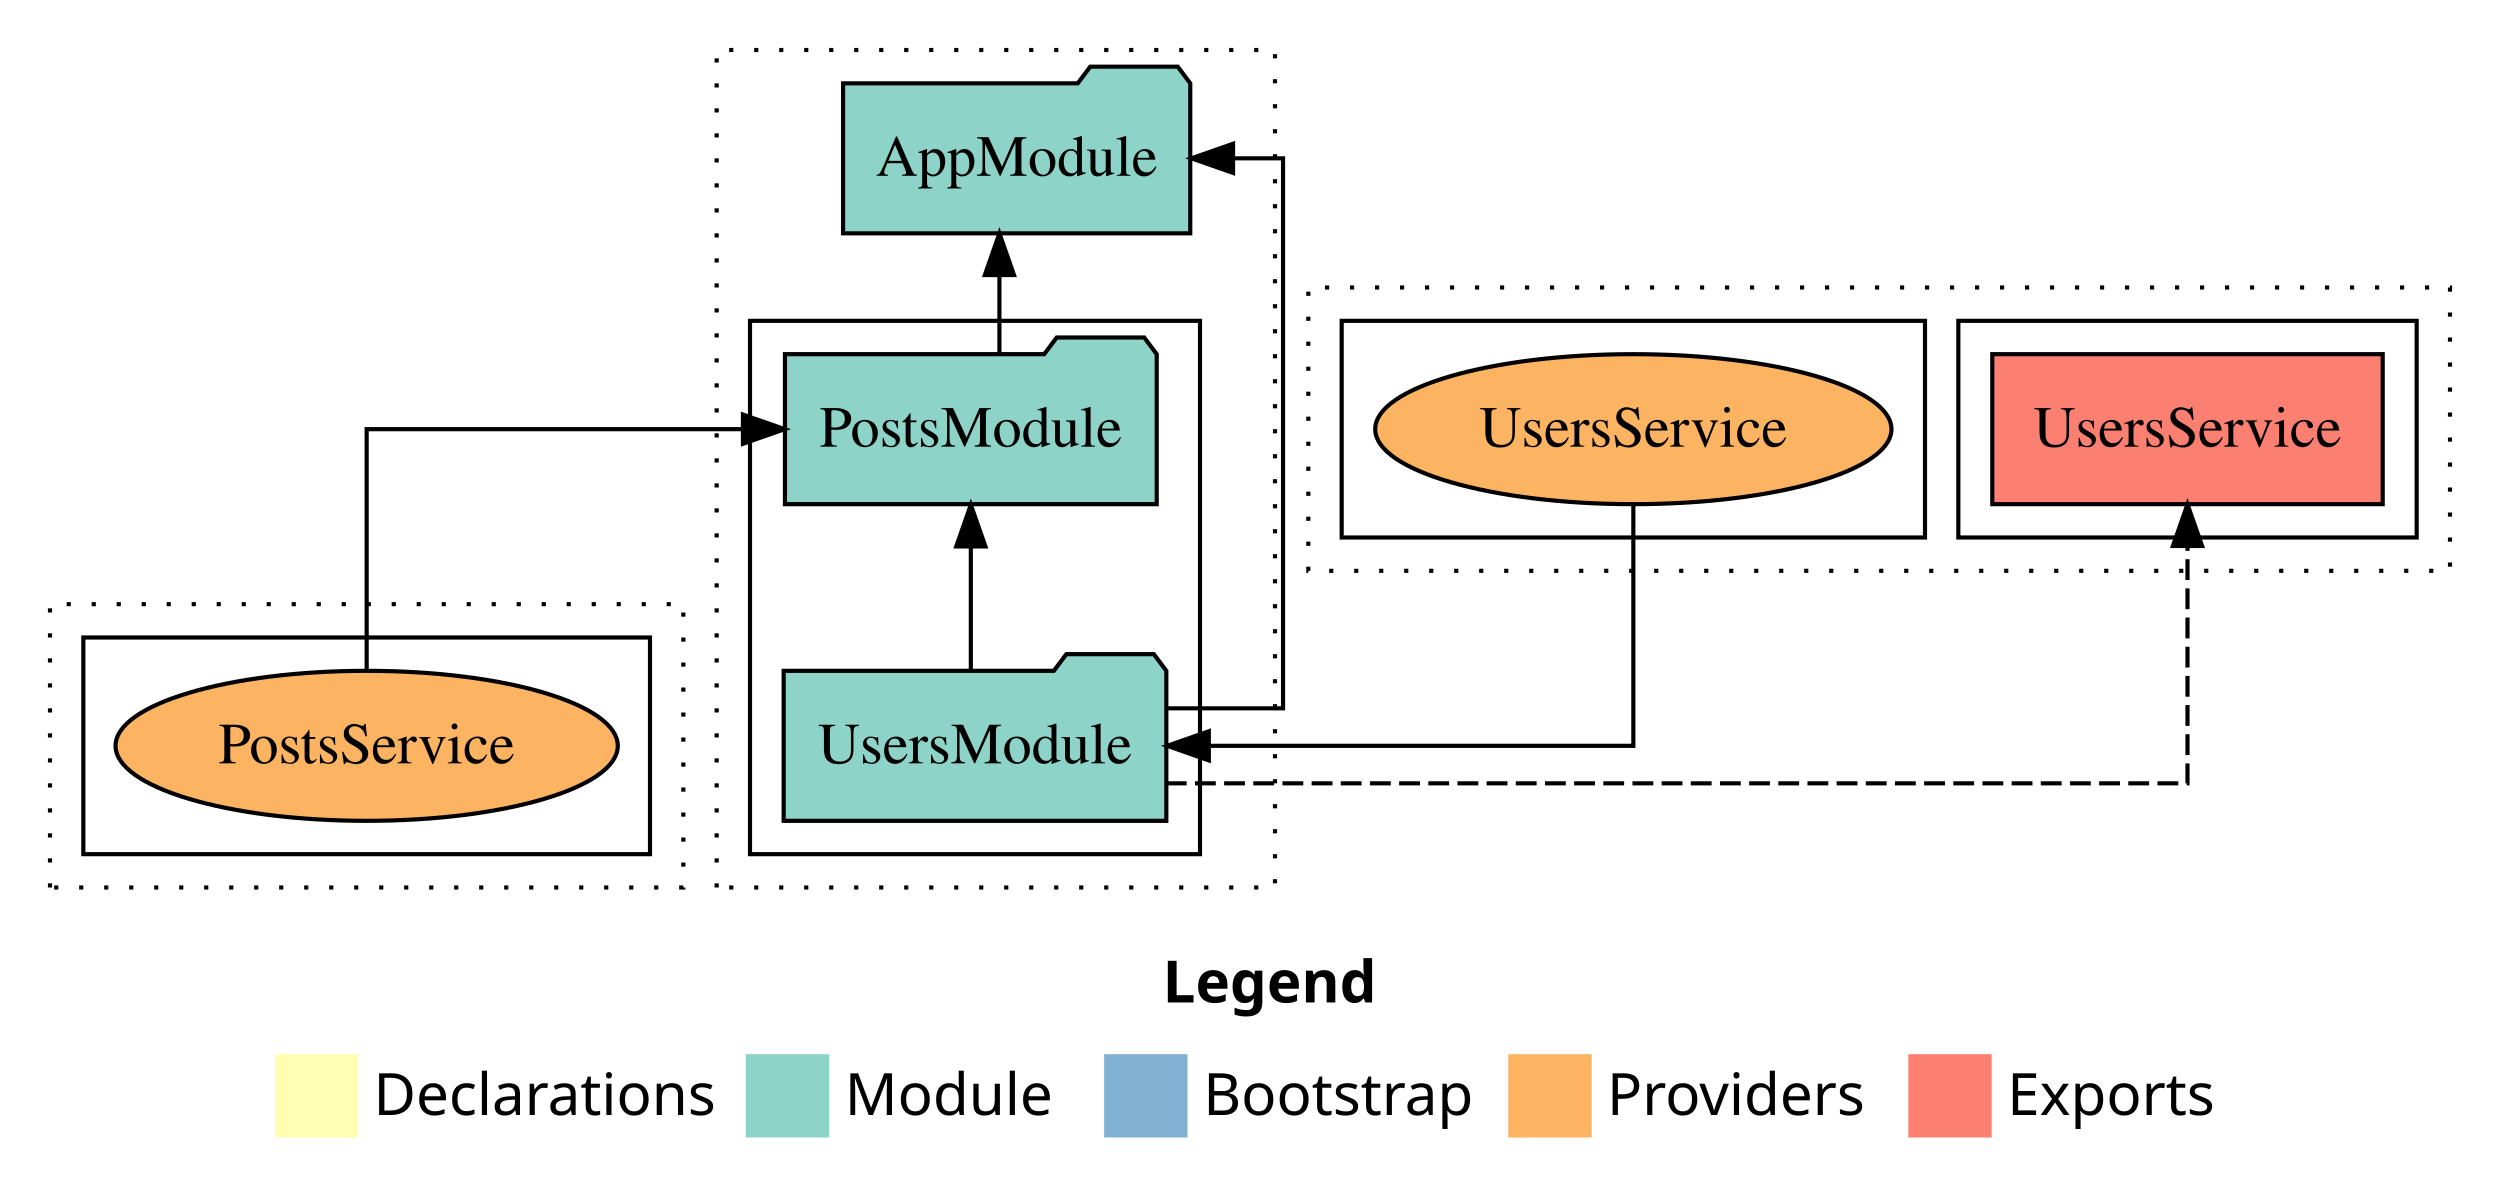
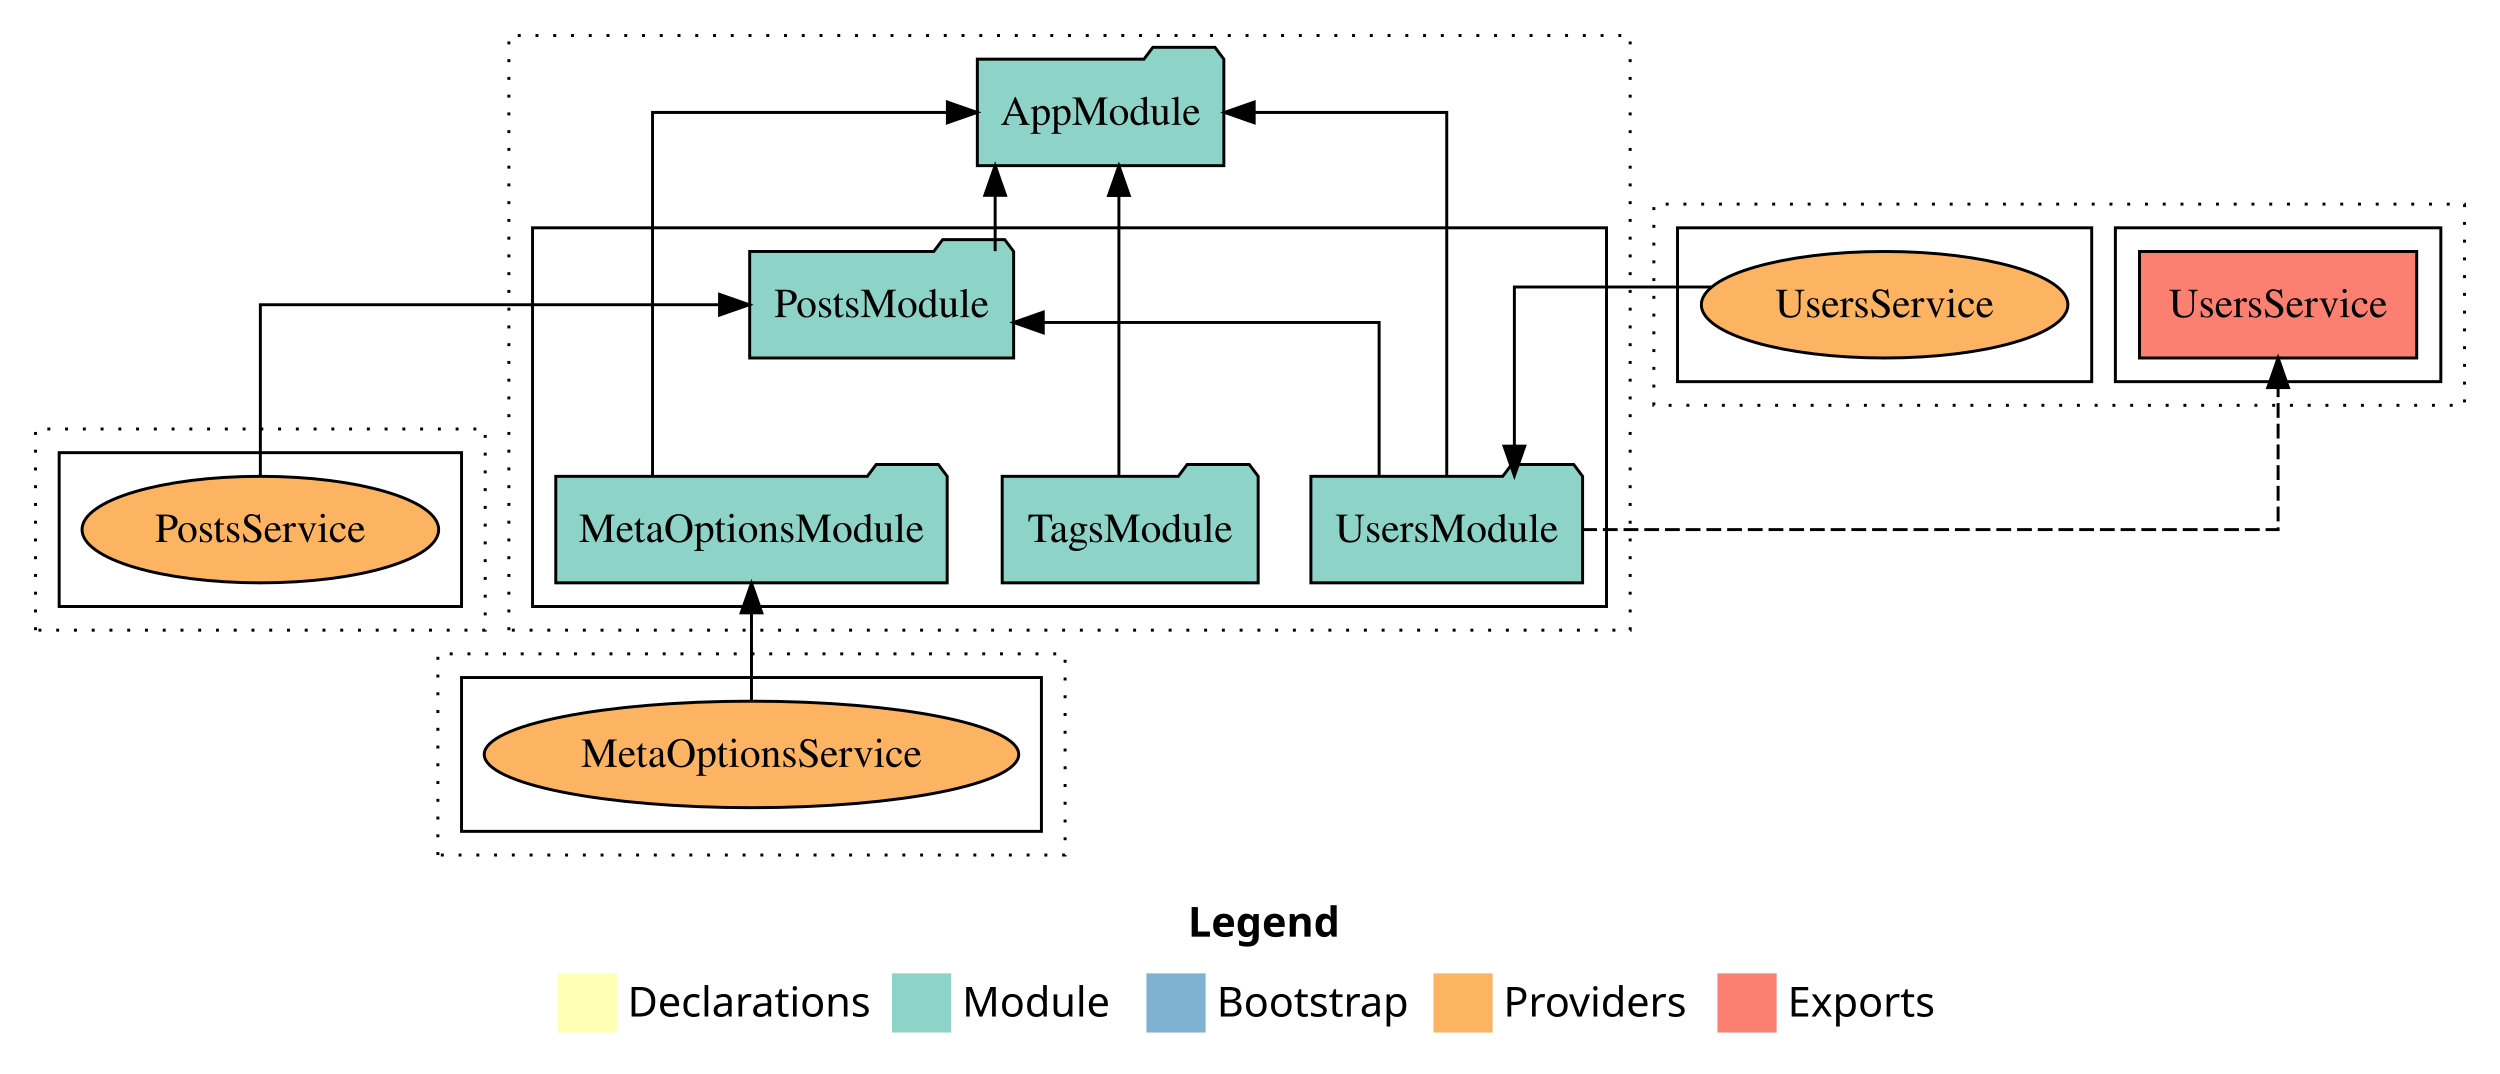
- <svg xmlns="http://www.w3.org/2000/svg" width="600pt" height="287pt" viewBox="0.00 0.00 600.00 287.00">
-   <g id="graph0" class="graph" transform="scale(1 1) rotate(0) translate(4 283)">
-     <polygon fill="white" stroke="transparent" points="-4,4 -4,-283 596,-283 596,4 -4,4" />
-     <text text-anchor="start" x="275.01" y="-42.4" font-family="Times-12" font-weight="bold" font-size="14.00">Legend</text>
-     <polygon fill="#ffffb3" stroke="transparent" points="62,-10 62,-30 82,-30 82,-10 62,-10" />
-     <text text-anchor="start" x="85.63" y="-15.4" font-family="Times-12" font-size="14.00">  Declarations</text>
-     <polygon fill="#8dd3c7" stroke="transparent" points="175,-10 175,-30 195,-30 195,-10 175,-10" />
-     <text text-anchor="start" x="198.73" y="-15.4" font-family="Times-12" font-size="14.00">  Module</text>
-     <polygon fill="#80b1d3" stroke="transparent" points="261,-10 261,-30 281,-30 281,-10 261,-10" />
-     <text text-anchor="start" x="284.78" y="-15.4" font-family="Times-12" font-size="14.00">  Bootstrap</text>
-     <polygon fill="#fdb462" stroke="transparent" points="358,-10 358,-30 378,-30 378,-10 358,-10" />
-     <text text-anchor="start" x="381.67" y="-15.4" font-family="Times-12" font-size="14.00">  Providers</text>
-     <polygon fill="#fb8072" stroke="transparent" points="454,-10 454,-30 474,-30 474,-10 454,-10" />
-     <text text-anchor="start" x="477.73" y="-15.4" font-family="Times-12" font-size="14.00">  Exports</text>
+ <svg xmlns="http://www.w3.org/2000/svg" width="845pt" height="363pt" viewBox="0.00 0.00 845.00 363.00">
+   <g id="graph0" class="graph" transform="scale(1 1) rotate(0) translate(4 359)">
+     <polygon fill="white" stroke="transparent" points="-4,4 -4,-359 841,-359 841,4 -4,4" />
+     <text text-anchor="start" x="397.51" y="-42.4" font-family="Times-12" font-weight="bold" font-size="14.00">Legend</text>
+     <polygon fill="#ffffb3" stroke="transparent" points="184.5,-10 184.5,-30 204.5,-30 204.5,-10 184.5,-10" />
+     <text text-anchor="start" x="208.13" y="-15.4" font-family="Times-12" font-size="14.00">  Declarations</text>
+     <polygon fill="#8dd3c7" stroke="transparent" points="297.5,-10 297.5,-30 317.5,-30 317.5,-10 297.5,-10" />
+     <text text-anchor="start" x="321.23" y="-15.4" font-family="Times-12" font-size="14.00">  Module</text>
+     <polygon fill="#80b1d3" stroke="transparent" points="383.5,-10 383.5,-30 403.5,-30 403.5,-10 383.5,-10" />
+     <text text-anchor="start" x="407.28" y="-15.4" font-family="Times-12" font-size="14.00">  Bootstrap</text>
+     <polygon fill="#fdb462" stroke="transparent" points="480.5,-10 480.5,-30 500.5,-30 500.5,-10 480.5,-10" />
+     <text text-anchor="start" x="504.17" y="-15.4" font-family="Times-12" font-size="14.00">  Providers</text>
+     <polygon fill="#fb8072" stroke="transparent" points="576.5,-10 576.5,-30 596.5,-30 596.5,-10 576.5,-10" />
+     <text text-anchor="start" x="600.23" y="-15.4" font-family="Times-12" font-size="14.00">  Exports</text>
    <g id="clust1" class="cluster">
-       <polygon fill="none" stroke="black" stroke-dasharray="1,5" points="168,-70 168,-271 302,-271 302,-70 168,-70" />
+       <polygon fill="none" stroke="black" stroke-dasharray="1,5" points="168,-146 168,-347 547,-347 547,-146 168,-146" />
    </g>
    <g id="clust3" class="cluster">
-       <polygon fill="none" stroke="black" points="176,-78 176,-206 284,-206 284,-78 176,-78" />
+       <polygon fill="none" stroke="black" points="176,-154 176,-282 539,-282 539,-154 176,-154" />
    </g>
    <g id="clust7" class="cluster">
-       <polygon fill="none" stroke="black" stroke-dasharray="1,5" points="8,-70 8,-138 160,-138 160,-70 8,-70" />
+       <polygon fill="none" stroke="black" stroke-dasharray="1,5" points="144,-70 144,-138 356,-138 356,-70 144,-70" />
    </g>
    <g id="clust12" class="cluster">
-       <polygon fill="none" stroke="black" points="16,-78 16,-130 152,-130 152,-78 16,-78" />
+       <polygon fill="none" stroke="black" points="152,-78 152,-130 348,-130 348,-78 152,-78" />
    </g>
    <g id="clust13" class="cluster">
-       <polygon fill="none" stroke="black" stroke-dasharray="1,5" points="310,-146 310,-214 584,-214 584,-146 310,-146" />
-     </g>
-     <g id="clust16" class="cluster">
-       <polygon fill="none" stroke="black" points="466,-154 466,-206 576,-206 576,-154 466,-154" />
+       <polygon fill="none" stroke="black" stroke-dasharray="1,5" points="8,-146 8,-214 160,-214 160,-146 8,-146" />
    </g>
    <g id="clust18" class="cluster">
-       <polygon fill="none" stroke="black" points="318,-154 318,-206 458,-206 458,-154 318,-154" />
+       <polygon fill="none" stroke="black" points="16,-154 16,-206 152,-206 152,-154 16,-154" />
+     </g>
+     <g id="clust25" class="cluster">
+       <polygon fill="none" stroke="black" stroke-dasharray="1,5" points="555,-222 555,-290 829,-290 829,-222 555,-222" />
+     </g>
+     <g id="clust28" class="cluster">
+       <polygon fill="none" stroke="black" points="711,-230 711,-282 821,-282 821,-230 711,-230" />
+     </g>
+     <g id="clust30" class="cluster">
+       <polygon fill="none" stroke="black" points="563,-230 563,-282 703,-282 703,-230 563,-230" />
    </g>
    <g id="node1" class="node">
-       <polygon fill="#8dd3c7" stroke="black" points="273.61,-198 270.61,-202 249.61,-202 246.61,-198 184.39,-198 184.39,-162 273.61,-162 273.61,-198" />
-       <text text-anchor="middle" x="229" y="-175.8" font-family="Times,serif" font-size="14.00">PostsModule</text>
+       <polygon fill="#8dd3c7" stroke="black" points="316.15,-198 313.15,-202 292.15,-202 289.15,-198 183.85,-198 183.85,-162 316.15,-162 316.15,-198" />
+       <text text-anchor="middle" x="250" y="-175.8" font-family="Times,serif" font-size="14.00">MetaOptionsModule</text>
+     </g>
+     <g id="node5" class="node">
+       <polygon fill="#8dd3c7" stroke="black" points="409.66,-339 406.66,-343 385.66,-343 382.66,-339 326.34,-339 326.34,-303 409.66,-303 409.66,-339" />
+       <text text-anchor="middle" x="368" y="-316.8" font-family="Times,serif" font-size="14.00">AppModule</text>
+     </g>
+     <g id="edge1" class="edge">
+       <path fill="none" stroke="black" d="M216.56,-198.14C216.56,-236.23 216.56,-321 216.56,-321 216.56,-321 316.22,-321 316.22,-321" />
+       <polygon fill="black" stroke="black" points="316.22,-324.5 326.22,-321 316.22,-317.5 316.22,-324.5" />
+     </g>
+     <g id="node2" class="node">
+       <polygon fill="#8dd3c7" stroke="black" points="338.61,-274 335.61,-278 314.61,-278 311.61,-274 249.39,-274 249.39,-238 338.61,-238 338.61,-274" />
+       <text text-anchor="middle" x="294" y="-251.8" font-family="Times,serif" font-size="14.00">PostsModule</text>
+     </g>
+     <g id="edge2" class="edge">
+       <path fill="none" stroke="black" d="M332.36,-274.11C332.36,-274.11 332.36,-292.99 332.36,-292.99" />
+       <polygon fill="black" stroke="black" points="328.86,-292.99 332.36,-302.99 335.86,-292.99 328.86,-292.99" />
    </g>
    <g id="node3" class="node">
-       <polygon fill="#8dd3c7" stroke="black" points="281.66,-263 278.66,-267 257.66,-267 254.66,-263 198.34,-263 198.34,-227 281.66,-227 281.66,-263" />
-       <text text-anchor="middle" x="240" y="-240.8" font-family="Times,serif" font-size="14.00">AppModule</text>
-     </g>
-     <g id="edge1" class="edge">
-       <path fill="none" stroke="black" d="M235.86,-198.11C235.86,-198.11 235.86,-216.99 235.86,-216.99" />
-       <polygon fill="black" stroke="black" points="232.36,-216.99 235.86,-226.99 239.36,-216.99 232.36,-216.99" />
-     </g>
-     <g id="node2" class="node">
-       <polygon fill="#8dd3c7" stroke="black" points="275.92,-122 272.92,-126 251.92,-126 248.92,-122 184.08,-122 184.08,-86 275.92,-86 275.92,-122" />
-       <text text-anchor="middle" x="230" y="-99.8" font-family="Times,serif" font-size="14.00">UsersModule</text>
+       <polygon fill="#8dd3c7" stroke="black" points="421.26,-198 418.26,-202 397.26,-202 394.26,-198 334.74,-198 334.74,-162 421.26,-162 421.26,-198" />
+       <text text-anchor="middle" x="378" y="-175.8" font-family="Times,serif" font-size="14.00">TagsModule</text>
    </g>
    <g id="edge3" class="edge">
-       <path fill="none" stroke="black" d="M229,-122.01C229,-122.01 229,-151.85 229,-151.85" />
-       <polygon fill="black" stroke="black" points="225.5,-151.85 229,-161.85 232.5,-151.85 225.5,-151.85" />
+       <path fill="none" stroke="black" d="M374.19,-198.14C374.19,-198.14 374.19,-292.93 374.19,-292.93" />
+       <polygon fill="black" stroke="black" points="370.69,-292.92 374.19,-302.93 377.69,-292.93 370.69,-292.92" />
    </g>
-     <g id="edge2" class="edge">
-       <path fill="none" stroke="black" d="M275.98,-113C291.01,-113 303.93,-113 303.93,-113 303.93,-113 303.93,-245 303.93,-245 303.93,-245 291.93,-245 291.93,-245" />
-       <polygon fill="black" stroke="black" points="291.93,-241.5 281.93,-245 291.93,-248.5 291.93,-241.5" />
+     <g id="node4" class="node">
+       <polygon fill="#8dd3c7" stroke="black" points="530.92,-198 527.92,-202 506.92,-202 503.92,-198 439.08,-198 439.08,-162 530.92,-162 530.92,-198" />
+       <text text-anchor="middle" x="485" y="-175.8" font-family="Times,serif" font-size="14.00">UsersModule</text>
    </g>
-     <g id="node5" class="node">
-       <polygon fill="#fb8072" stroke="black" points="567.85,-198 474.15,-198 474.15,-162 567.85,-162 567.85,-198" />
-       <text text-anchor="middle" x="521" y="-175.8" font-family="Times,serif" font-size="14.00">UsersService </text>
+     <g id="edge6" class="edge">
+       <path fill="none" stroke="black" d="M462.14,-198.03C462.14,-218.77 462.14,-250 462.14,-250 462.14,-250 348.62,-250 348.62,-250" />
+       <polygon fill="black" stroke="black" points="348.62,-246.5 338.62,-250 348.62,-253.5 348.62,-246.5" />
+     </g>
+     <g id="edge4" class="edge">
+       <path fill="none" stroke="black" d="M485,-198.14C485,-236.23 485,-321 485,-321 485,-321 419.91,-321 419.91,-321" />
+       <polygon fill="black" stroke="black" points="419.91,-317.5 409.91,-321 419.91,-324.5 419.91,-317.5" />
+     </g>
+     <g id="node8" class="node">
+       <polygon fill="#fb8072" stroke="black" points="812.85,-274 719.15,-274 719.15,-238 812.85,-238 812.85,-274" />
+       <text text-anchor="middle" x="766" y="-251.8" font-family="Times,serif" font-size="14.00">UsersService </text>
+     </g>
+     <g id="edge8" class="edge">
+       <path fill="none" stroke="black" stroke-dasharray="5,2" d="M530.77,-180C610.4,-180 766,-180 766,-180 766,-180 766,-227.99 766,-227.99" />
+       <polygon fill="black" stroke="black" points="762.5,-227.99 766,-237.99 769.5,-227.99 762.5,-227.99" />
+     </g>
+     <g id="node6" class="node">
+       <ellipse fill="#fdb462" stroke="black" cx="250" cy="-104" rx="90.33" ry="18" />
+       <text text-anchor="middle" x="250" y="-99.8" font-family="Times,serif" font-size="14.00">MetaOptionsService</text>
    </g>
    <g id="edge5" class="edge">
-       <path fill="none" stroke="black" stroke-dasharray="5,2" d="M275.79,-95C357.74,-95 521,-95 521,-95 521,-95 521,-151.97 521,-151.97" />
-       <polygon fill="black" stroke="black" points="517.5,-151.97 521,-161.97 524.5,-151.97 517.5,-151.97" />
+       <path fill="none" stroke="black" d="M250,-122.01C250,-122.01 250,-151.85 250,-151.85" />
+       <polygon fill="black" stroke="black" points="246.5,-151.85 250,-161.85 253.5,-151.85 246.5,-151.85" />
    </g>
-     <g id="node4" class="node">
-       <ellipse fill="#fdb462" stroke="black" cx="84" cy="-104" rx="60.27" ry="18" />
-       <text text-anchor="middle" x="84" y="-99.8" font-family="Times,serif" font-size="14.00">PostsService</text>
+     <g id="node7" class="node">
+       <ellipse fill="#fdb462" stroke="black" cx="84" cy="-180" rx="60.27" ry="18" />
+       <text text-anchor="middle" x="84" y="-175.8" font-family="Times,serif" font-size="14.00">PostsService</text>
    </g>
-     <g id="edge4" class="edge">
-       <path fill="none" stroke="black" d="M84,-122.01C84,-144.49 84,-180 84,-180 84,-180 174.31,-180 174.31,-180" />
-       <polygon fill="black" stroke="black" points="174.31,-183.5 184.31,-180 174.31,-176.5 174.31,-183.5" />
+     <g id="edge7" class="edge">
+       <path fill="none" stroke="black" d="M84,-198.01C84,-220.49 84,-256 84,-256 84,-256 239.21,-256 239.21,-256" />
+       <polygon fill="black" stroke="black" points="239.21,-259.5 249.21,-256 239.21,-252.5 239.21,-259.5" />
    </g>
-     <g id="node6" class="node">
-       <ellipse fill="#fdb462" stroke="black" cx="388" cy="-180" rx="61.95" ry="18" />
-       <text text-anchor="middle" x="388" y="-175.8" font-family="Times,serif" font-size="14.00">UsersService</text>
+     <g id="node9" class="node">
+       <ellipse fill="#fdb462" stroke="black" cx="633" cy="-256" rx="61.95" ry="18" />
+       <text text-anchor="middle" x="633" y="-251.8" font-family="Times,serif" font-size="14.00">UsersService</text>
    </g>
-     <g id="edge6" class="edge">
-       <path fill="none" stroke="black" d="M388,-161.99C388,-139.51 388,-104 388,-104 388,-104 286.12,-104 286.12,-104" />
-       <polygon fill="black" stroke="black" points="286.12,-100.5 276.12,-104 286.12,-107.5 286.12,-100.5" />
+     <g id="edge9" class="edge">
+       <path fill="none" stroke="black" d="M574.46,-262C541.89,-262 507.86,-262 507.86,-262 507.86,-262 507.86,-208.2 507.86,-208.2" />
+       <polygon fill="black" stroke="black" points="511.36,-208.2 507.86,-198.2 504.36,-208.2 511.36,-208.2" />
    </g>
  </g>
</svg>
